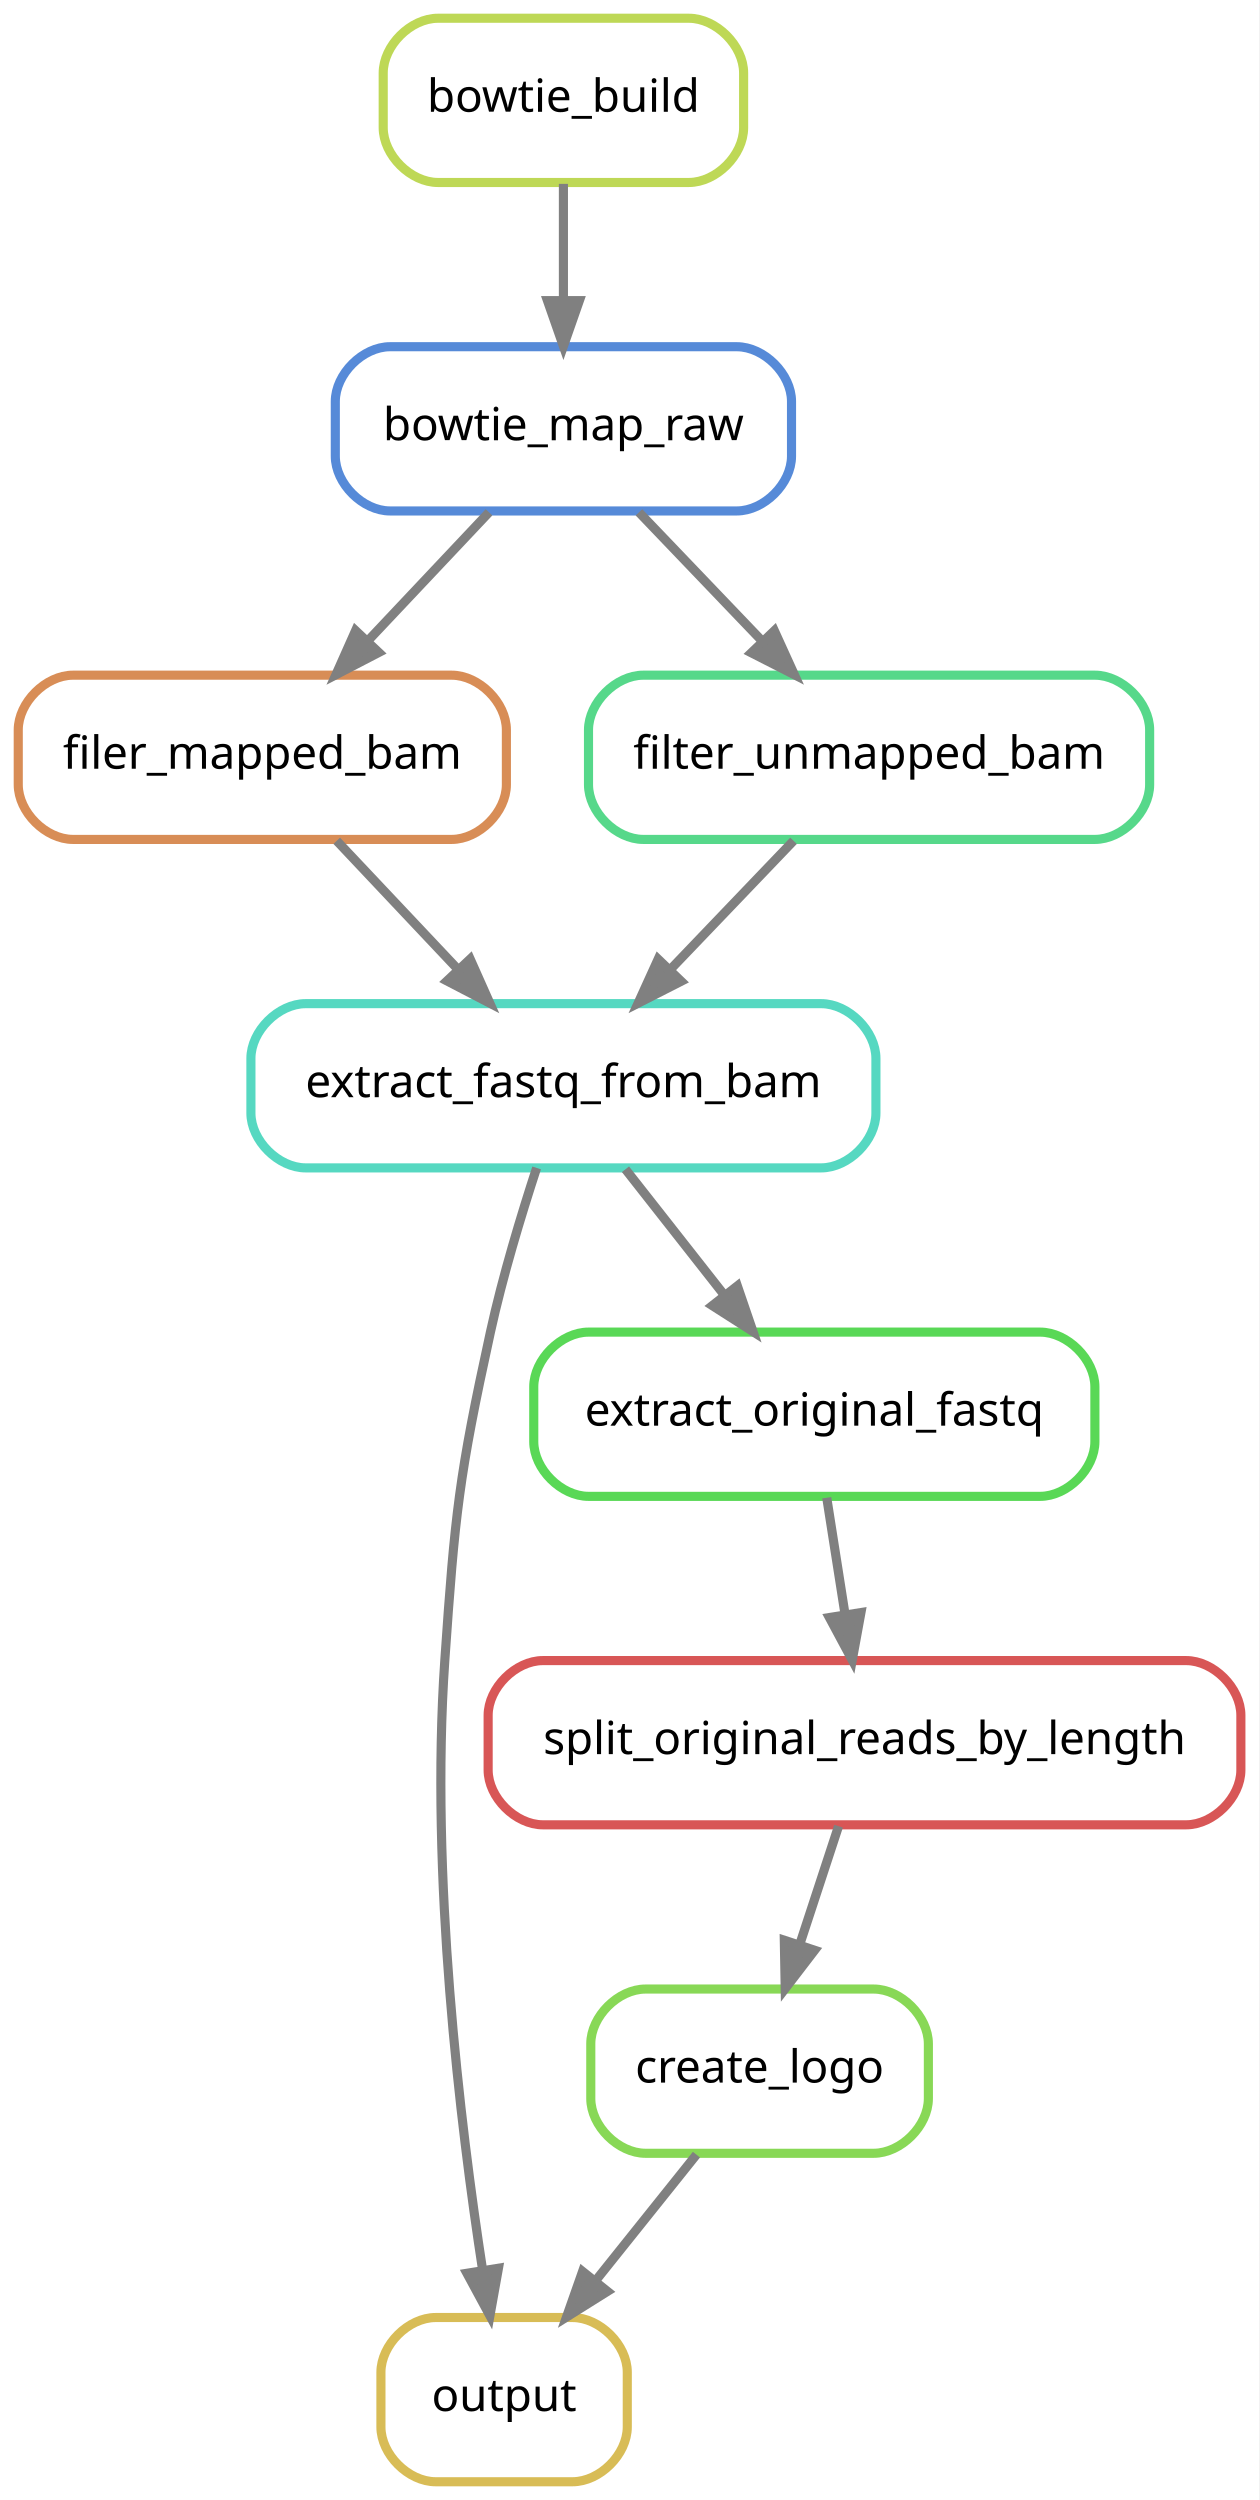
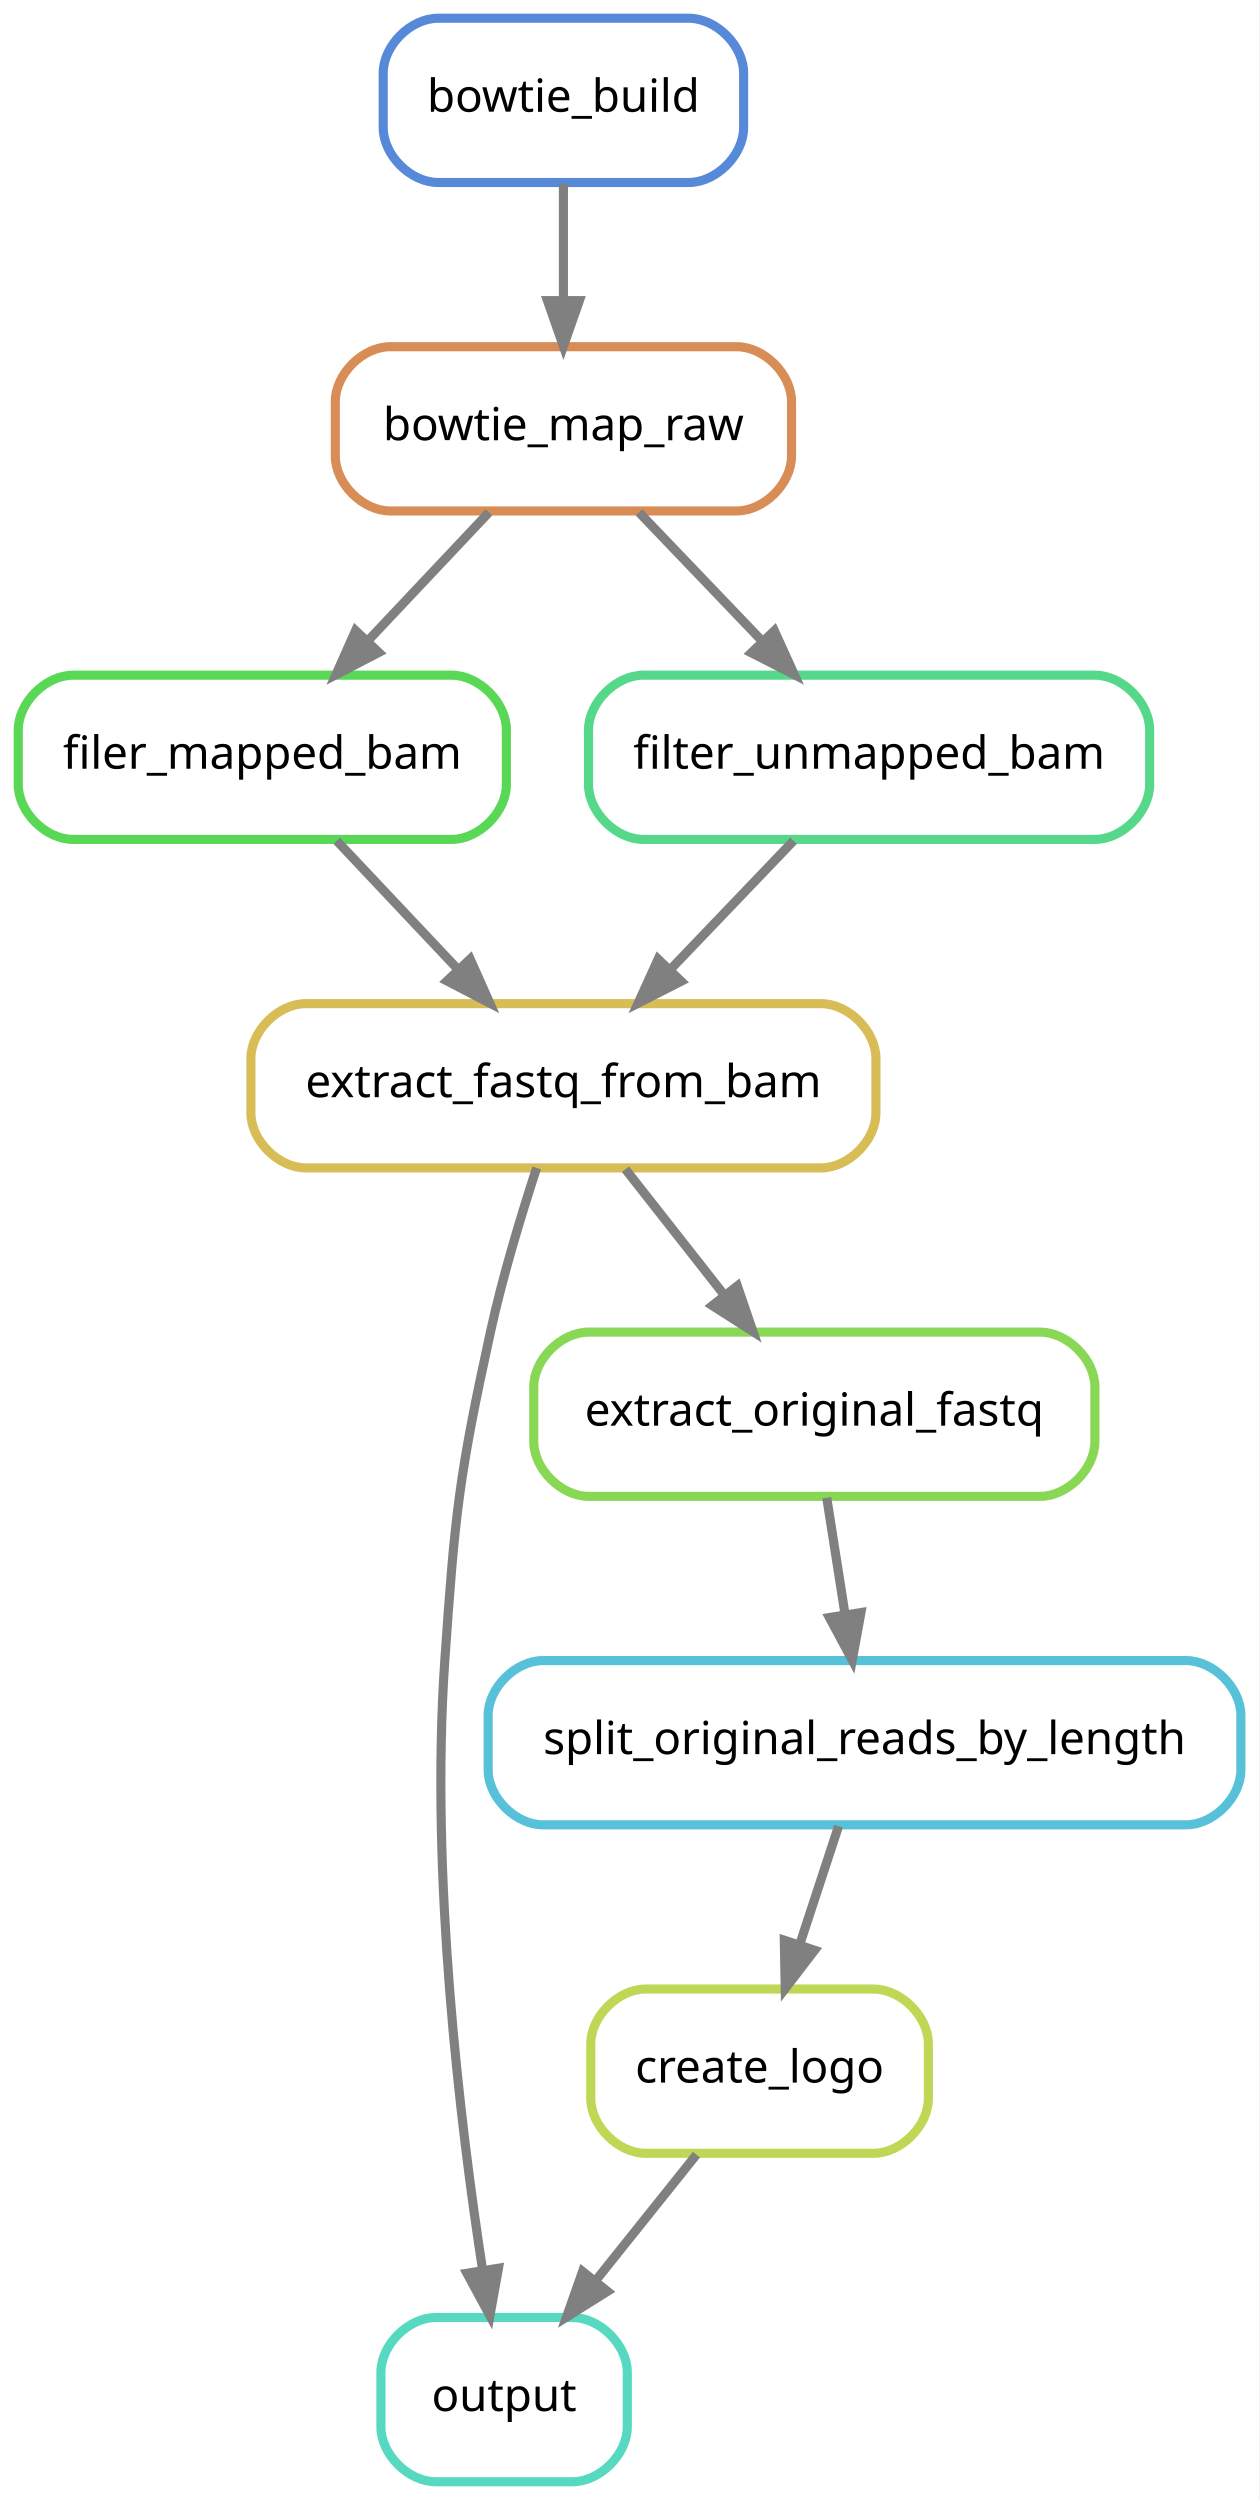
<svg xmlns="http://www.w3.org/2000/svg" width="276pt" height="548pt" viewBox="0.00 0.00 276.00 548.00">
  <g id="graph0" class="graph" transform="scale(1 1) rotate(0) translate(4 544)">
    <polygon fill="white" stroke="transparent" points="-4,4 -4,-544 272,-544 272,4 -4,4" />
    <g id="node1" class="node">
-       <path fill="none" stroke="#d8bc56" stroke-width="2" d="M121.5,-36C121.5,-36 91.5,-36 91.5,-36 85.5,-36 79.5,-30 79.5,-24 79.5,-24 79.5,-12 79.5,-12 79.5,-6 85.5,0 91.5,0 91.5,0 121.5,0 121.5,0 127.5,0 133.5,-6 133.5,-12 133.5,-12 133.5,-24 133.5,-24 133.5,-30 127.5,-36 121.5,-36" />
+       <path fill="none" stroke="#56d8c1" stroke-width="2" d="M121.5,-36C121.5,-36 91.5,-36 91.5,-36 85.5,-36 79.5,-30 79.5,-24 79.5,-24 79.5,-12 79.5,-12 79.5,-6 85.5,0 91.5,0 91.5,0 121.5,0 121.5,0 127.5,0 133.5,-6 133.5,-12 133.5,-12 133.5,-24 133.5,-24 133.5,-30 127.5,-36 121.5,-36" />
      <text text-anchor="middle" x="106.5" y="-15.5" font-family="sans" font-size="10.00">output</text>
    </g>
    <g id="node2" class="node">
-       <path fill="none" stroke="#88d856" stroke-width="2" d="M187.5,-108C187.5,-108 137.5,-108 137.5,-108 131.5,-108 125.5,-102 125.5,-96 125.5,-96 125.5,-84 125.5,-84 125.5,-78 131.5,-72 137.5,-72 137.5,-72 187.5,-72 187.5,-72 193.5,-72 199.5,-78 199.5,-84 199.5,-84 199.5,-96 199.5,-96 199.5,-102 193.5,-108 187.5,-108" />
+       <path fill="none" stroke="#bed856" stroke-width="2" d="M187.5,-108C187.5,-108 137.5,-108 137.5,-108 131.5,-108 125.5,-102 125.5,-96 125.5,-96 125.5,-84 125.5,-84 125.5,-78 131.5,-72 137.5,-72 137.5,-72 187.5,-72 187.5,-72 193.5,-72 199.5,-78 199.5,-84 199.5,-84 199.5,-96 199.5,-96 199.5,-102 193.5,-108 187.5,-108" />
      <text text-anchor="middle" x="162.5" y="-87.5" font-family="sans" font-size="10.00">create_logo</text>
    </g>
    <g id="edge2" class="edge">
      <path fill="none" stroke="grey" stroke-width="2" d="M148.66,-71.7C142.01,-63.39 133.92,-53.28 126.61,-44.14" />
      <polygon fill="grey" stroke="grey" stroke-width="2" points="129.16,-41.73 120.18,-36.1 123.7,-46.1 129.16,-41.73" />
    </g>
    <g id="node3" class="node">
-       <path fill="none" stroke="#d85656" stroke-width="2" d="M256,-180C256,-180 115,-180 115,-180 109,-180 103,-174 103,-168 103,-168 103,-156 103,-156 103,-150 109,-144 115,-144 115,-144 256,-144 256,-144 262,-144 268,-150 268,-156 268,-156 268,-168 268,-168 268,-174 262,-180 256,-180" />
+       <path fill="none" stroke="#56c1d8" stroke-width="2" d="M256,-180C256,-180 115,-180 115,-180 109,-180 103,-174 103,-168 103,-168 103,-156 103,-156 103,-150 109,-144 115,-144 115,-144 256,-144 256,-144 262,-144 268,-150 268,-156 268,-156 268,-168 268,-168 268,-174 262,-180 256,-180" />
      <text text-anchor="middle" x="185.5" y="-159.5" font-family="sans" font-size="10.00">split_original_reads_by_length</text>
    </g>
    <g id="edge3" class="edge">
      <path fill="none" stroke="grey" stroke-width="2" d="M179.81,-143.7C177.25,-135.9 174.17,-126.51 171.32,-117.83" />
      <polygon fill="grey" stroke="grey" stroke-width="2" points="174.57,-116.51 168.12,-108.1 167.92,-118.7 174.57,-116.51" />
    </g>
    <g id="node4" class="node">
-       <path fill="none" stroke="#59d856" stroke-width="2" d="M224,-252C224,-252 125,-252 125,-252 119,-252 113,-246 113,-240 113,-240 113,-228 113,-228 113,-222 119,-216 125,-216 125,-216 224,-216 224,-216 230,-216 236,-222 236,-228 236,-228 236,-240 236,-240 236,-246 230,-252 224,-252" />
+       <path fill="none" stroke="#88d856" stroke-width="2" d="M224,-252C224,-252 125,-252 125,-252 119,-252 113,-246 113,-240 113,-240 113,-228 113,-228 113,-222 119,-216 125,-216 125,-216 224,-216 224,-216 230,-216 236,-222 236,-228 236,-228 236,-240 236,-240 236,-246 230,-252 224,-252" />
      <text text-anchor="middle" x="174.5" y="-231.5" font-family="sans" font-size="10.00">extract_original_fastq</text>
    </g>
    <g id="edge4" class="edge">
      <path fill="none" stroke="grey" stroke-width="2" d="M177.22,-215.7C178.43,-207.98 179.89,-198.71 181.24,-190.11" />
      <polygon fill="grey" stroke="grey" stroke-width="2" points="184.72,-190.53 182.81,-180.1 177.8,-189.44 184.72,-190.53" />
    </g>
    <g id="node5" class="node">
-       <path fill="none" stroke="#56d8c1" stroke-width="2" d="M176,-324C176,-324 63,-324 63,-324 57,-324 51,-318 51,-312 51,-312 51,-300 51,-300 51,-294 57,-288 63,-288 63,-288 176,-288 176,-288 182,-288 188,-294 188,-300 188,-300 188,-312 188,-312 188,-318 182,-324 176,-324" />
+       <path fill="none" stroke="#d8bc56" stroke-width="2" d="M176,-324C176,-324 63,-324 63,-324 57,-324 51,-318 51,-312 51,-312 51,-300 51,-300 51,-294 57,-288 63,-288 63,-288 176,-288 176,-288 182,-288 188,-294 188,-300 188,-300 188,-312 188,-312 188,-318 182,-324 176,-324" />
      <text text-anchor="middle" x="119.5" y="-303.5" font-family="sans" font-size="10.00">extract_fastq_from_bam</text>
    </g>
    <g id="edge1" class="edge">
      <path fill="none" stroke="grey" stroke-width="2" d="M113.63,-287.99C110.26,-277.68 106.17,-264.21 103.5,-252 96.59,-220.44 95.73,-212.23 93.5,-180 90.25,-133 96.87,-78.35 101.8,-46.33" />
      <polygon fill="grey" stroke="grey" stroke-width="2" points="105.26,-46.81 103.39,-36.38 98.35,-45.7 105.26,-46.81" />
    </g>
    <g id="edge5" class="edge">
      <path fill="none" stroke="grey" stroke-width="2" d="M133.1,-287.7C139.62,-279.39 147.57,-269.28 154.75,-260.14" />
      <polygon fill="grey" stroke="grey" stroke-width="2" points="157.63,-262.13 161.06,-252.1 152.13,-257.81 157.63,-262.13" />
    </g>
    <g id="node6" class="node">
-       <path fill="none" stroke="#d88d56" stroke-width="2" d="M95,-396C95,-396 12,-396 12,-396 6,-396 0,-390 0,-384 0,-384 0,-372 0,-372 0,-366 6,-360 12,-360 12,-360 95,-360 95,-360 101,-360 107,-366 107,-372 107,-372 107,-384 107,-384 107,-390 101,-396 95,-396" />
+       <path fill="none" stroke="#568ad8" stroke-width="2" d="M147,-540C147,-540 92,-540 92,-540 86,-540 80,-534 80,-528 80,-528 80,-516 80,-516 80,-510 86,-504 92,-504 92,-504 147,-504 147,-504 153,-504 159,-510 159,-516 159,-516 159,-528 159,-528 159,-534 153,-540 147,-540" />
+       <text text-anchor="middle" x="119.5" y="-519.5" font-family="sans" font-size="10.00">bowtie_build</text>
+     </g>
+     <g id="node8" class="node">
+       <path fill="none" stroke="#d88d56" stroke-width="2" d="M157.5,-468C157.5,-468 81.5,-468 81.5,-468 75.5,-468 69.5,-462 69.5,-456 69.5,-456 69.5,-444 69.5,-444 69.5,-438 75.5,-432 81.5,-432 81.5,-432 157.5,-432 157.5,-432 163.5,-432 169.5,-438 169.5,-444 169.5,-444 169.5,-456 169.5,-456 169.5,-462 163.5,-468 157.5,-468" />
+       <text text-anchor="middle" x="119.5" y="-447.5" font-family="sans" font-size="10.00">bowtie_map_raw</text>
+     </g>
+     <g id="edge9" class="edge">
+       <path fill="none" stroke="grey" stroke-width="2" d="M119.5,-503.7C119.5,-495.98 119.5,-486.71 119.5,-478.11" />
+       <polygon fill="grey" stroke="grey" stroke-width="2" points="123,-478.1 119.5,-468.1 116,-478.1 123,-478.1" />
+     </g>
+     <g id="node7" class="node">
+       <path fill="none" stroke="#59d856" stroke-width="2" d="M95,-396C95,-396 12,-396 12,-396 6,-396 0,-390 0,-384 0,-384 0,-372 0,-372 0,-366 6,-360 12,-360 12,-360 95,-360 95,-360 101,-360 107,-366 107,-372 107,-372 107,-384 107,-384 107,-390 101,-396 95,-396" />
      <text text-anchor="middle" x="53.5" y="-375.5" font-family="sans" font-size="10.00">filer_mapped_bam</text>
    </g>
-     <g id="edge7" class="edge">
+     <g id="edge6" class="edge">
      <path fill="none" stroke="grey" stroke-width="2" d="M69.81,-359.7C77.81,-351.22 87.57,-340.86 96.32,-331.58" />
      <polygon fill="grey" stroke="grey" stroke-width="2" points="99.06,-333.78 103.37,-324.1 93.97,-328.98 99.06,-333.78" />
-     </g>
-     <g id="node7" class="node">
-       <path fill="none" stroke="#568ad8" stroke-width="2" d="M157.5,-468C157.5,-468 81.5,-468 81.5,-468 75.5,-468 69.5,-462 69.5,-456 69.5,-456 69.5,-444 69.5,-444 69.5,-438 75.5,-432 81.5,-432 81.5,-432 157.5,-432 157.5,-432 163.5,-432 169.5,-438 169.5,-444 169.5,-444 169.5,-456 169.5,-456 169.5,-462 163.5,-468 157.5,-468" />
-       <text text-anchor="middle" x="119.5" y="-447.5" font-family="sans" font-size="10.00">bowtie_map_raw</text>
    </g>
    <g id="edge8" class="edge">
      <path fill="none" stroke="grey" stroke-width="2" d="M103.19,-431.7C95.19,-423.22 85.43,-412.86 76.68,-403.58" />
      <polygon fill="grey" stroke="grey" stroke-width="2" points="79.03,-400.98 69.63,-396.1 73.94,-405.78 79.03,-400.98" />
    </g>
    <g id="node9" class="node">
      <path fill="none" stroke="#56d88a" stroke-width="2" d="M236,-396C236,-396 137,-396 137,-396 131,-396 125,-390 125,-384 125,-384 125,-372 125,-372 125,-366 131,-360 137,-360 137,-360 236,-360 236,-360 242,-360 248,-366 248,-372 248,-372 248,-384 248,-384 248,-390 242,-396 236,-396" />
      <text text-anchor="middle" x="186.5" y="-375.5" font-family="sans" font-size="10.00">filter_unmapped_bam</text>
    </g>
    <g id="edge10" class="edge">
      <path fill="none" stroke="grey" stroke-width="2" d="M136.06,-431.7C144.18,-423.22 154.09,-412.86 162.97,-403.58" />
      <polygon fill="grey" stroke="grey" stroke-width="2" points="165.74,-405.75 170.13,-396.1 160.69,-400.91 165.74,-405.75" />
    </g>
-     <g id="node8" class="node">
-       <path fill="none" stroke="#bed856" stroke-width="2" d="M147,-540C147,-540 92,-540 92,-540 86,-540 80,-534 80,-528 80,-528 80,-516 80,-516 80,-510 86,-504 92,-504 92,-504 147,-504 147,-504 153,-504 159,-510 159,-516 159,-516 159,-528 159,-528 159,-534 153,-540 147,-540" />
-       <text text-anchor="middle" x="119.5" y="-519.5" font-family="sans" font-size="10.00">bowtie_build</text>
-     </g>
-     <g id="edge9" class="edge">
-       <path fill="none" stroke="grey" stroke-width="2" d="M119.5,-503.7C119.5,-495.98 119.5,-486.71 119.5,-478.11" />
-       <polygon fill="grey" stroke="grey" stroke-width="2" points="123,-478.1 119.5,-468.1 116,-478.1 123,-478.1" />
-     </g>
-     <g id="edge6" class="edge">
+     <g id="edge7" class="edge">
      <path fill="none" stroke="grey" stroke-width="2" d="M169.94,-359.7C161.82,-351.22 151.91,-340.86 143.03,-331.58" />
      <polygon fill="grey" stroke="grey" stroke-width="2" points="145.31,-328.91 135.87,-324.1 140.26,-333.75 145.31,-328.91" />
    </g>
  </g>
</svg>
